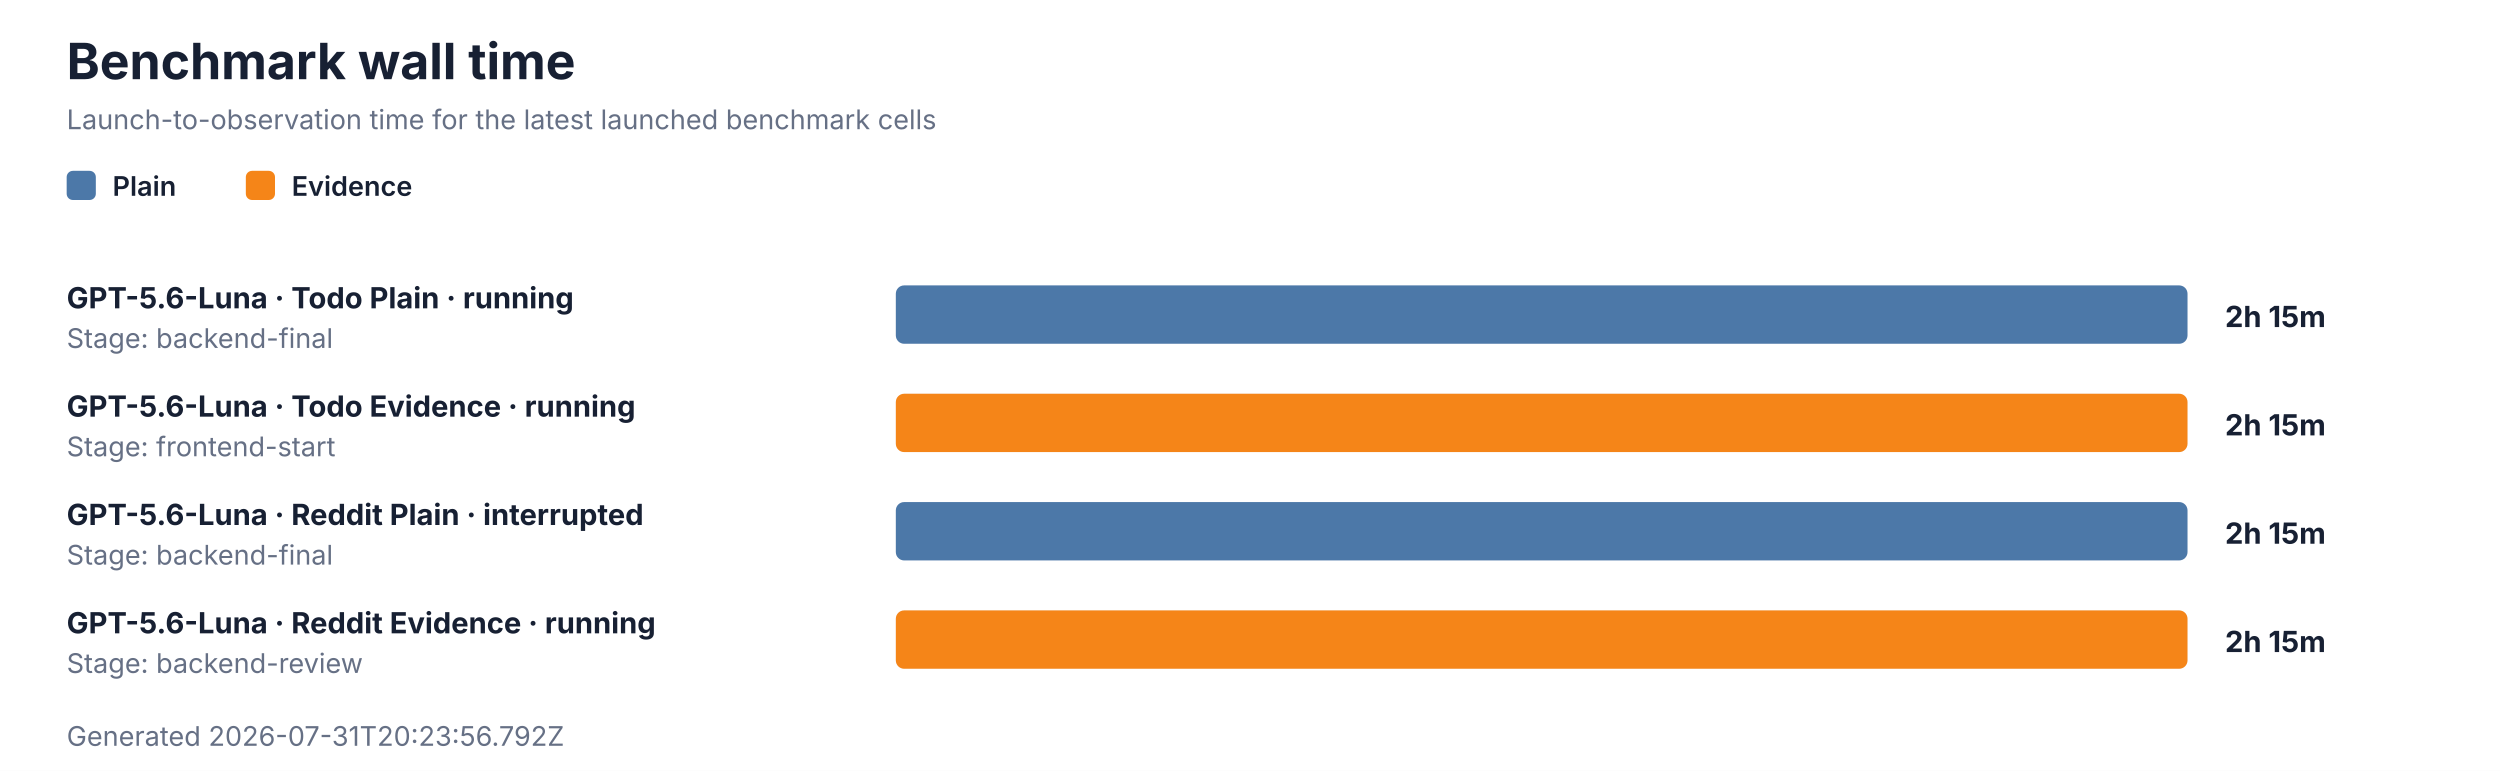
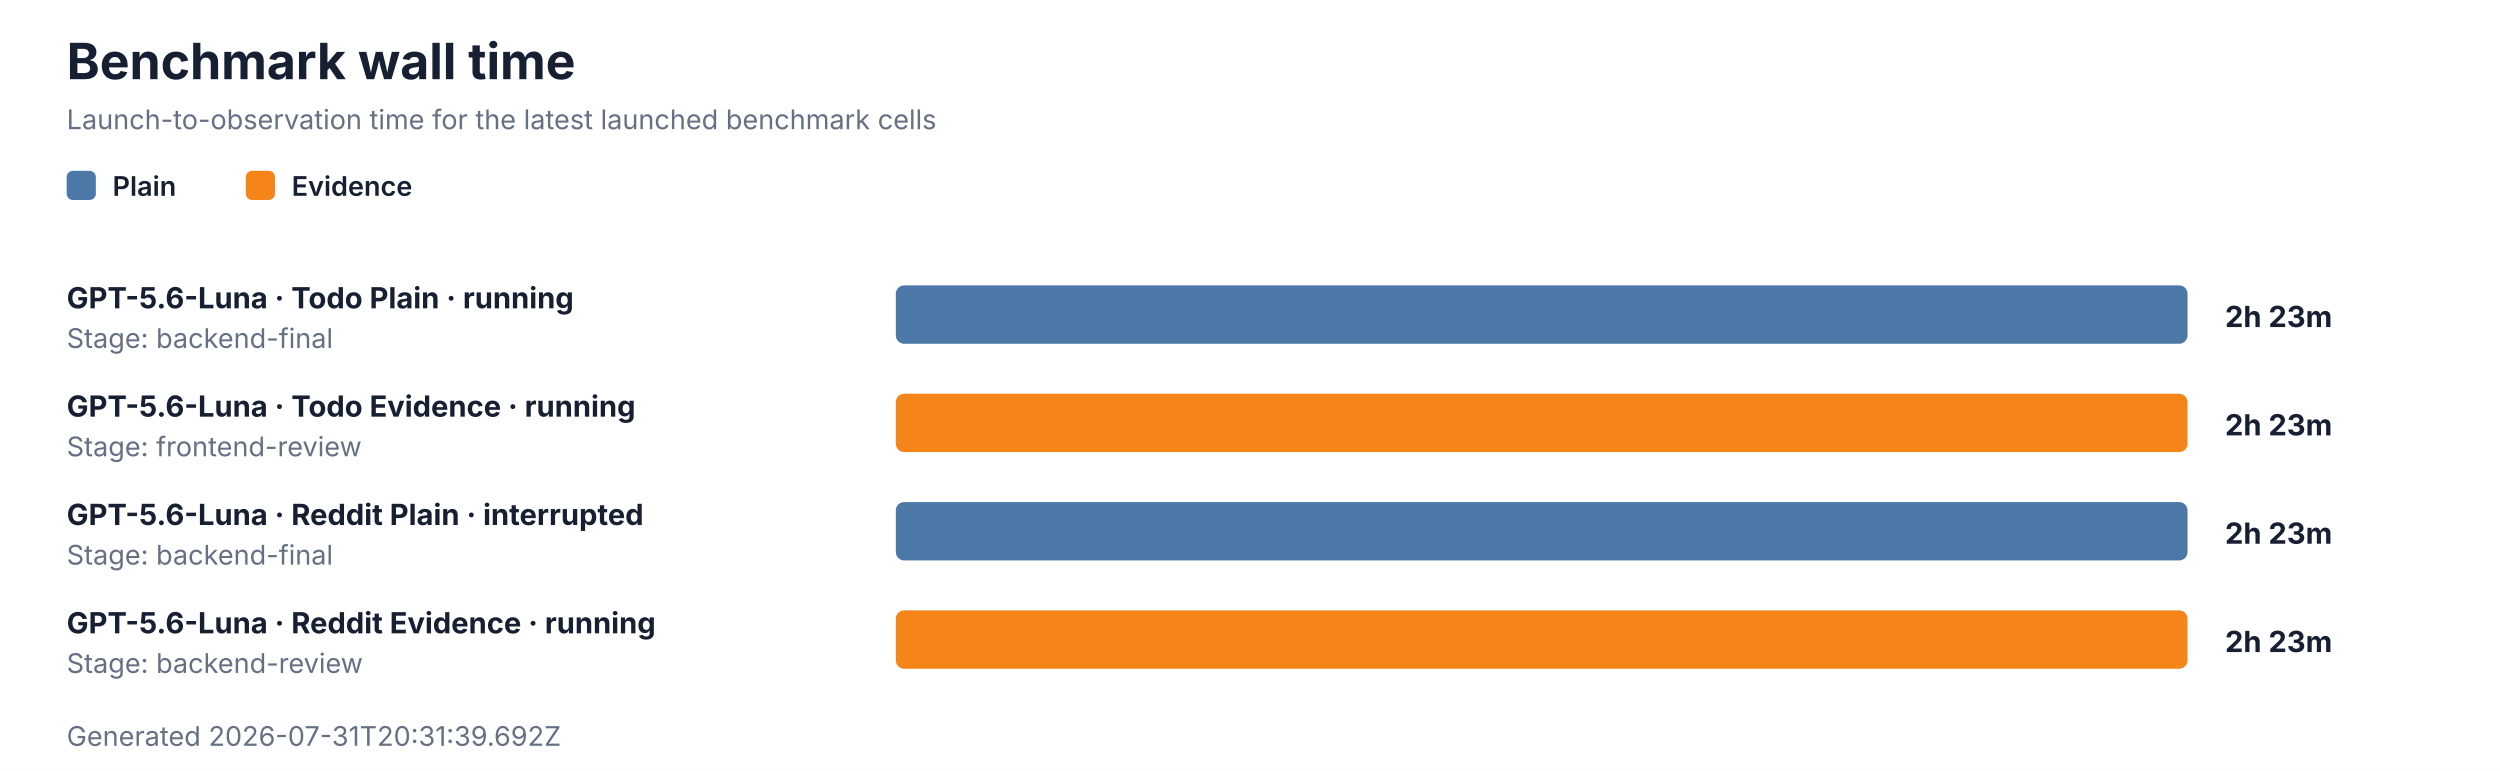
<svg xmlns="http://www.w3.org/2000/svg" role="img" aria-labelledby="title description" viewBox="0 0 1200 370" width="1200" height="370">
  <style>
  text { font-family: Inter, ui-sans-serif, system-ui, -apple-system, BlinkMacSystemFont, 'Segoe UI', sans-serif; fill: #172033; }
  .title { font-size: 24px; font-weight: 700; }
  .subtitle, .stage, .generated { font-size: 13px; fill: #667085; }
  .label { font-size: 14px; font-weight: 650; }
  .value { font-size: 14px; font-weight: 700; }
  .legend { font-size: 13px; font-weight: 600; }
  .empty { font-size: 15px; fill: #667085; }
  .track { fill: #eef1f6; }
</style>
  <rect width="1200" height="370" fill="#ffffff" />
  <text x="32" y="38" class="title">Benchmark wall time</text>
  <text x="32" y="62" class="subtitle">Launch-to-observation time for the latest launched benchmark cells</text>
  <rect x="32" y="82" width="14" height="14" rx="3" fill="#4c78a8" />
  <text x="54" y="94" class="legend">Plain</text>
  <rect x="118" y="82" width="14" height="14" rx="3" fill="#f58518" />
  <text x="140" y="94" class="legend">Evidence</text>
  <text x="32" y="148" class="label">GPT-5.6-Luna · Todo Plain · running</text>
  <text x="32" y="167" class="stage">Stage: backend-final</text>
  <rect x="430" y="137" width="620" height="28" rx="4" class="track" />
  <rect x="430" y="137" width="620" height="28" rx="4" fill="#4c78a8" />
-   <text x="1068" y="157" class="value">2h 15m</text>
+   <text x="1068" y="157" class="value">2h 23m</text>
  <text x="32" y="200" class="label">GPT-5.6-Luna · Todo Evidence · running</text>
-   <text x="32" y="219" class="stage">Stage: frontend-start</text>
+   <text x="32" y="219" class="stage">Stage: frontend-review</text>
  <rect x="430" y="189" width="620" height="28" rx="4" class="track" />
  <rect x="430" y="189" width="620" height="28" rx="4" fill="#f58518" />
-   <text x="1068" y="209" class="value">2h 15m</text>
+   <text x="1068" y="209" class="value">2h 23m</text>
  <text x="32" y="252" class="label">GPT-5.6-Luna · Reddit Plain · interrupted</text>
  <text x="32" y="271" class="stage">Stage: backend-final</text>
  <rect x="430" y="241" width="620" height="28" rx="4" class="track" />
  <rect x="430" y="241" width="620" height="28" rx="4" fill="#4c78a8" />
-   <text x="1068" y="261" class="value">2h 15m</text>
+   <text x="1068" y="261" class="value">2h 23m</text>
  <text x="32" y="304" class="label">GPT-5.6-Luna · Reddit Evidence · running</text>
  <text x="32" y="323" class="stage">Stage: backend-review</text>
  <rect x="430" y="293" width="620" height="28" rx="4" class="track" />
  <rect x="430" y="293" width="620" height="28" rx="4" fill="#f58518" />
-   <text x="1068" y="313" class="value">2h 15m</text>
-   <text x="32" y="358" class="generated">Generated 2026-07-31T20:23:56.792Z</text>
+   <text x="1068" y="313" class="value">2h 23m</text>
+   <text x="32" y="358" class="generated">Generated 2026-07-31T20:31:39.692Z</text>
</svg>
